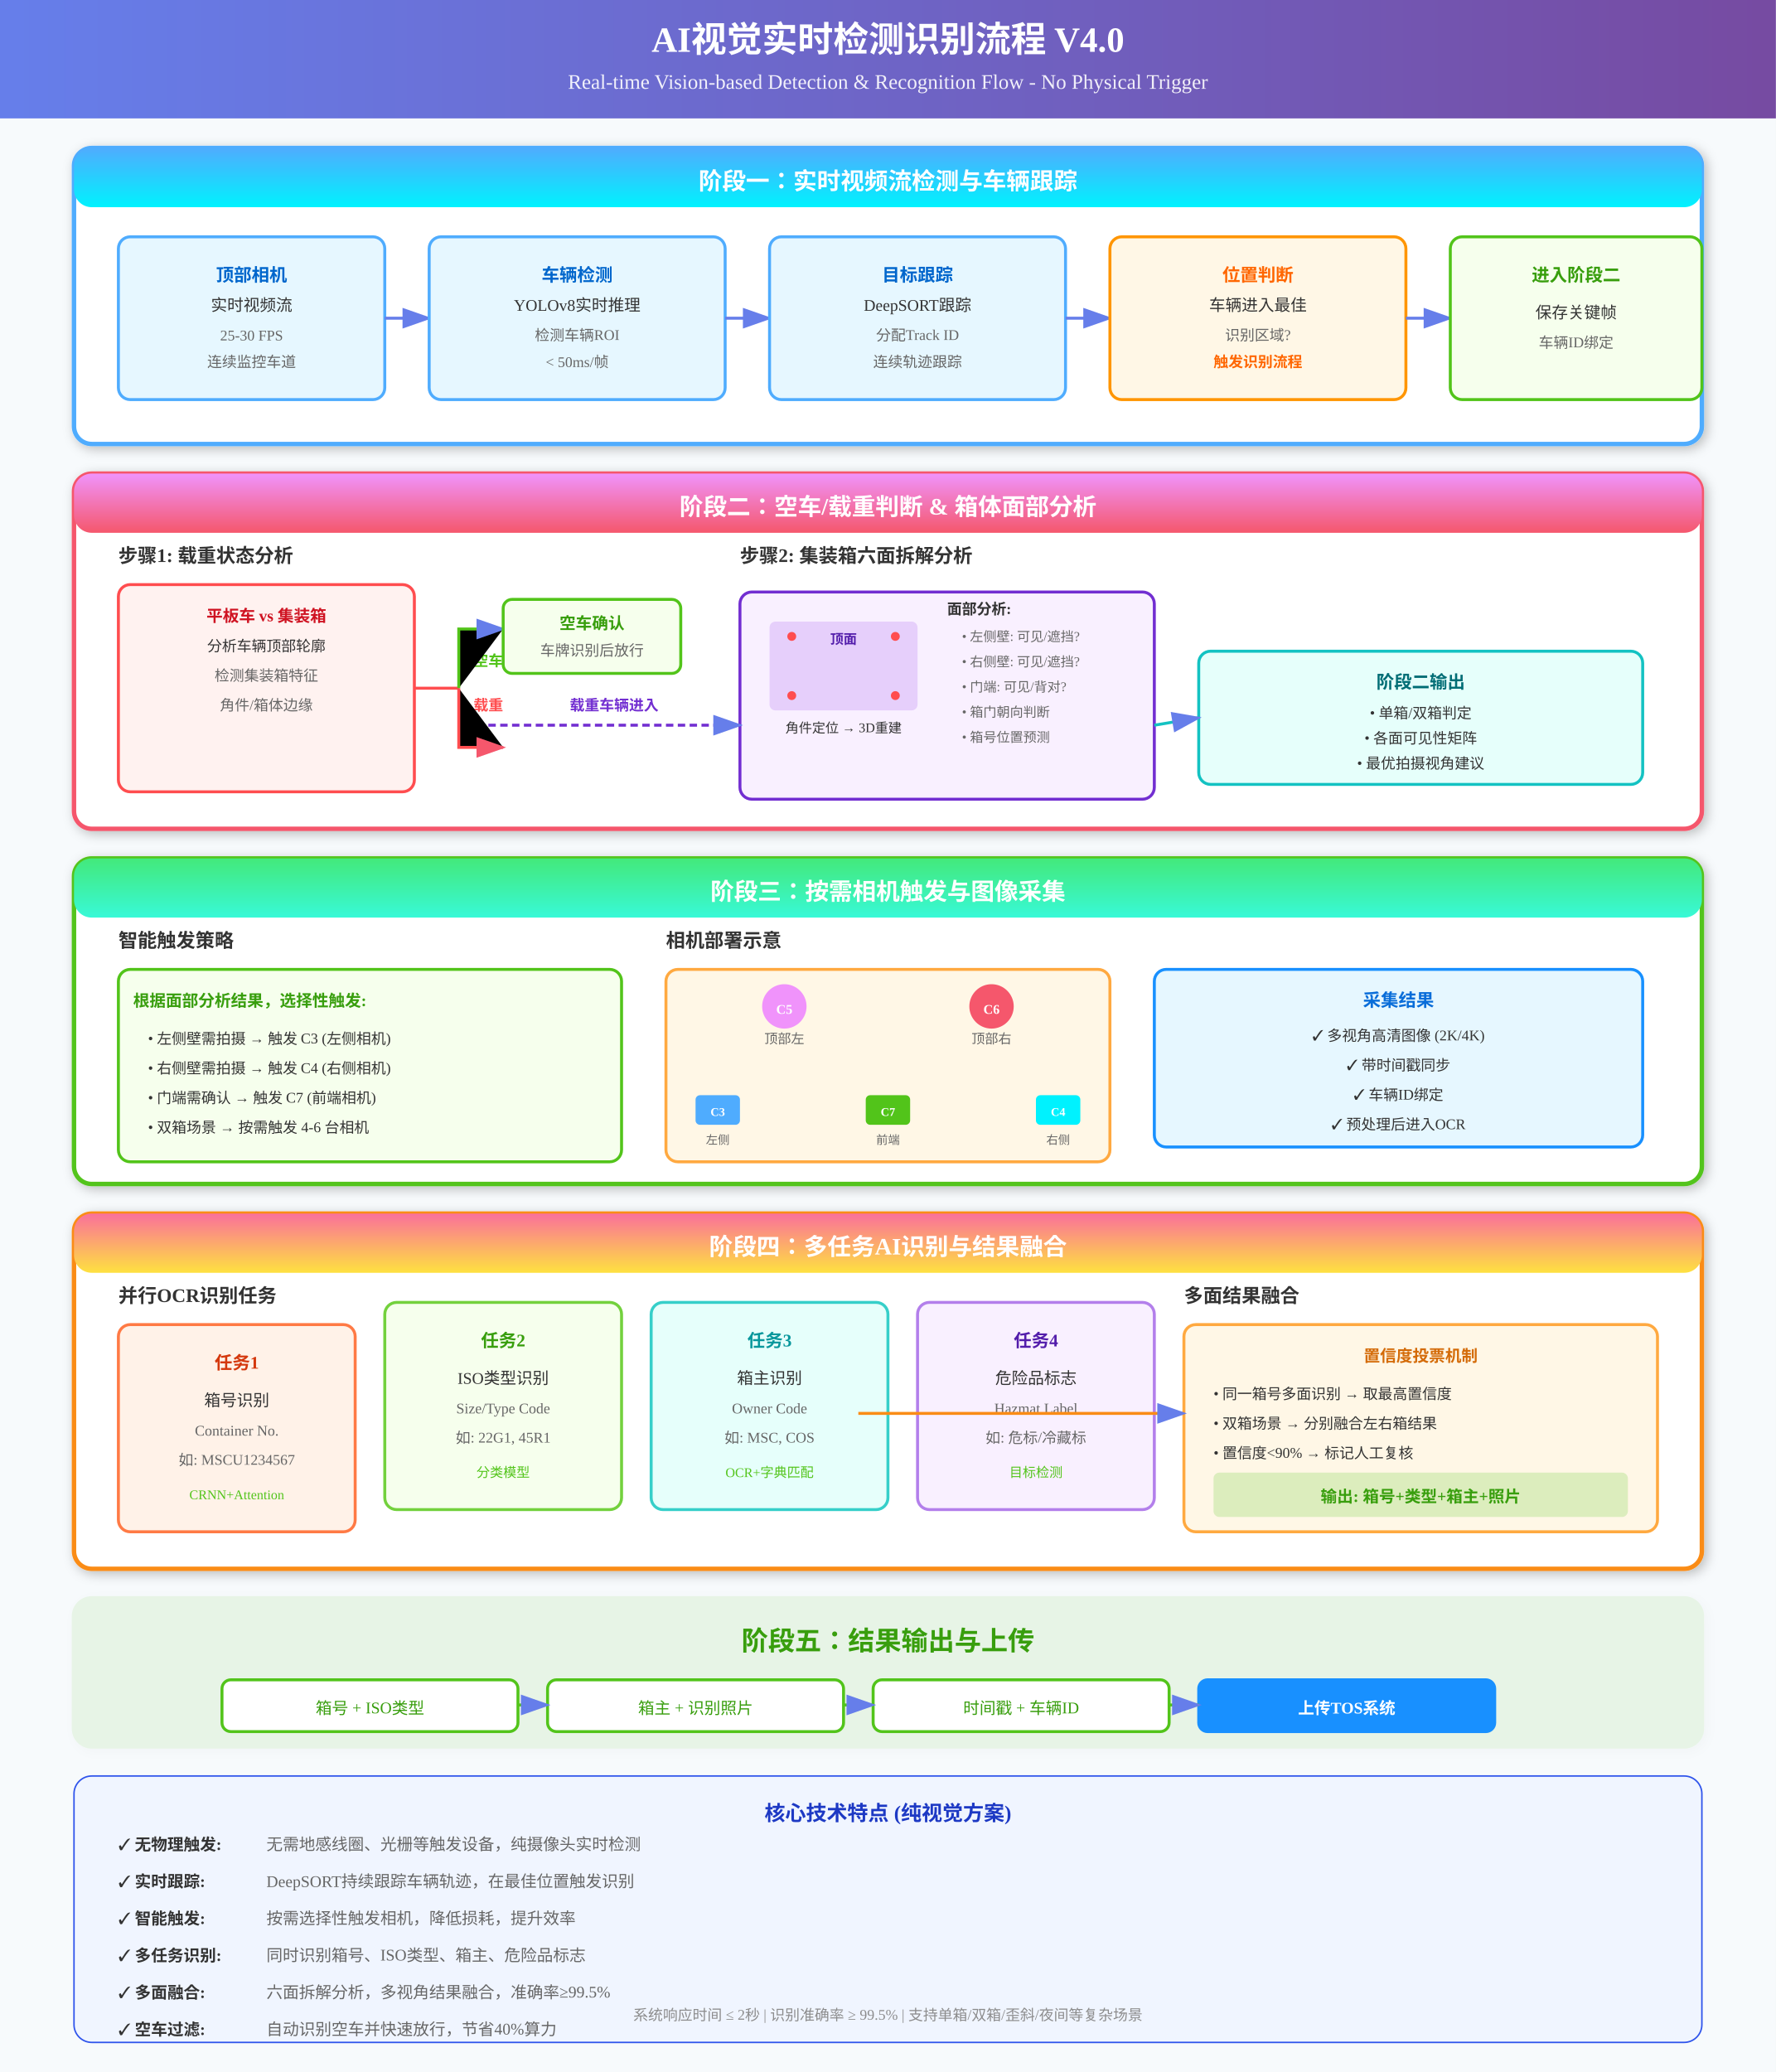
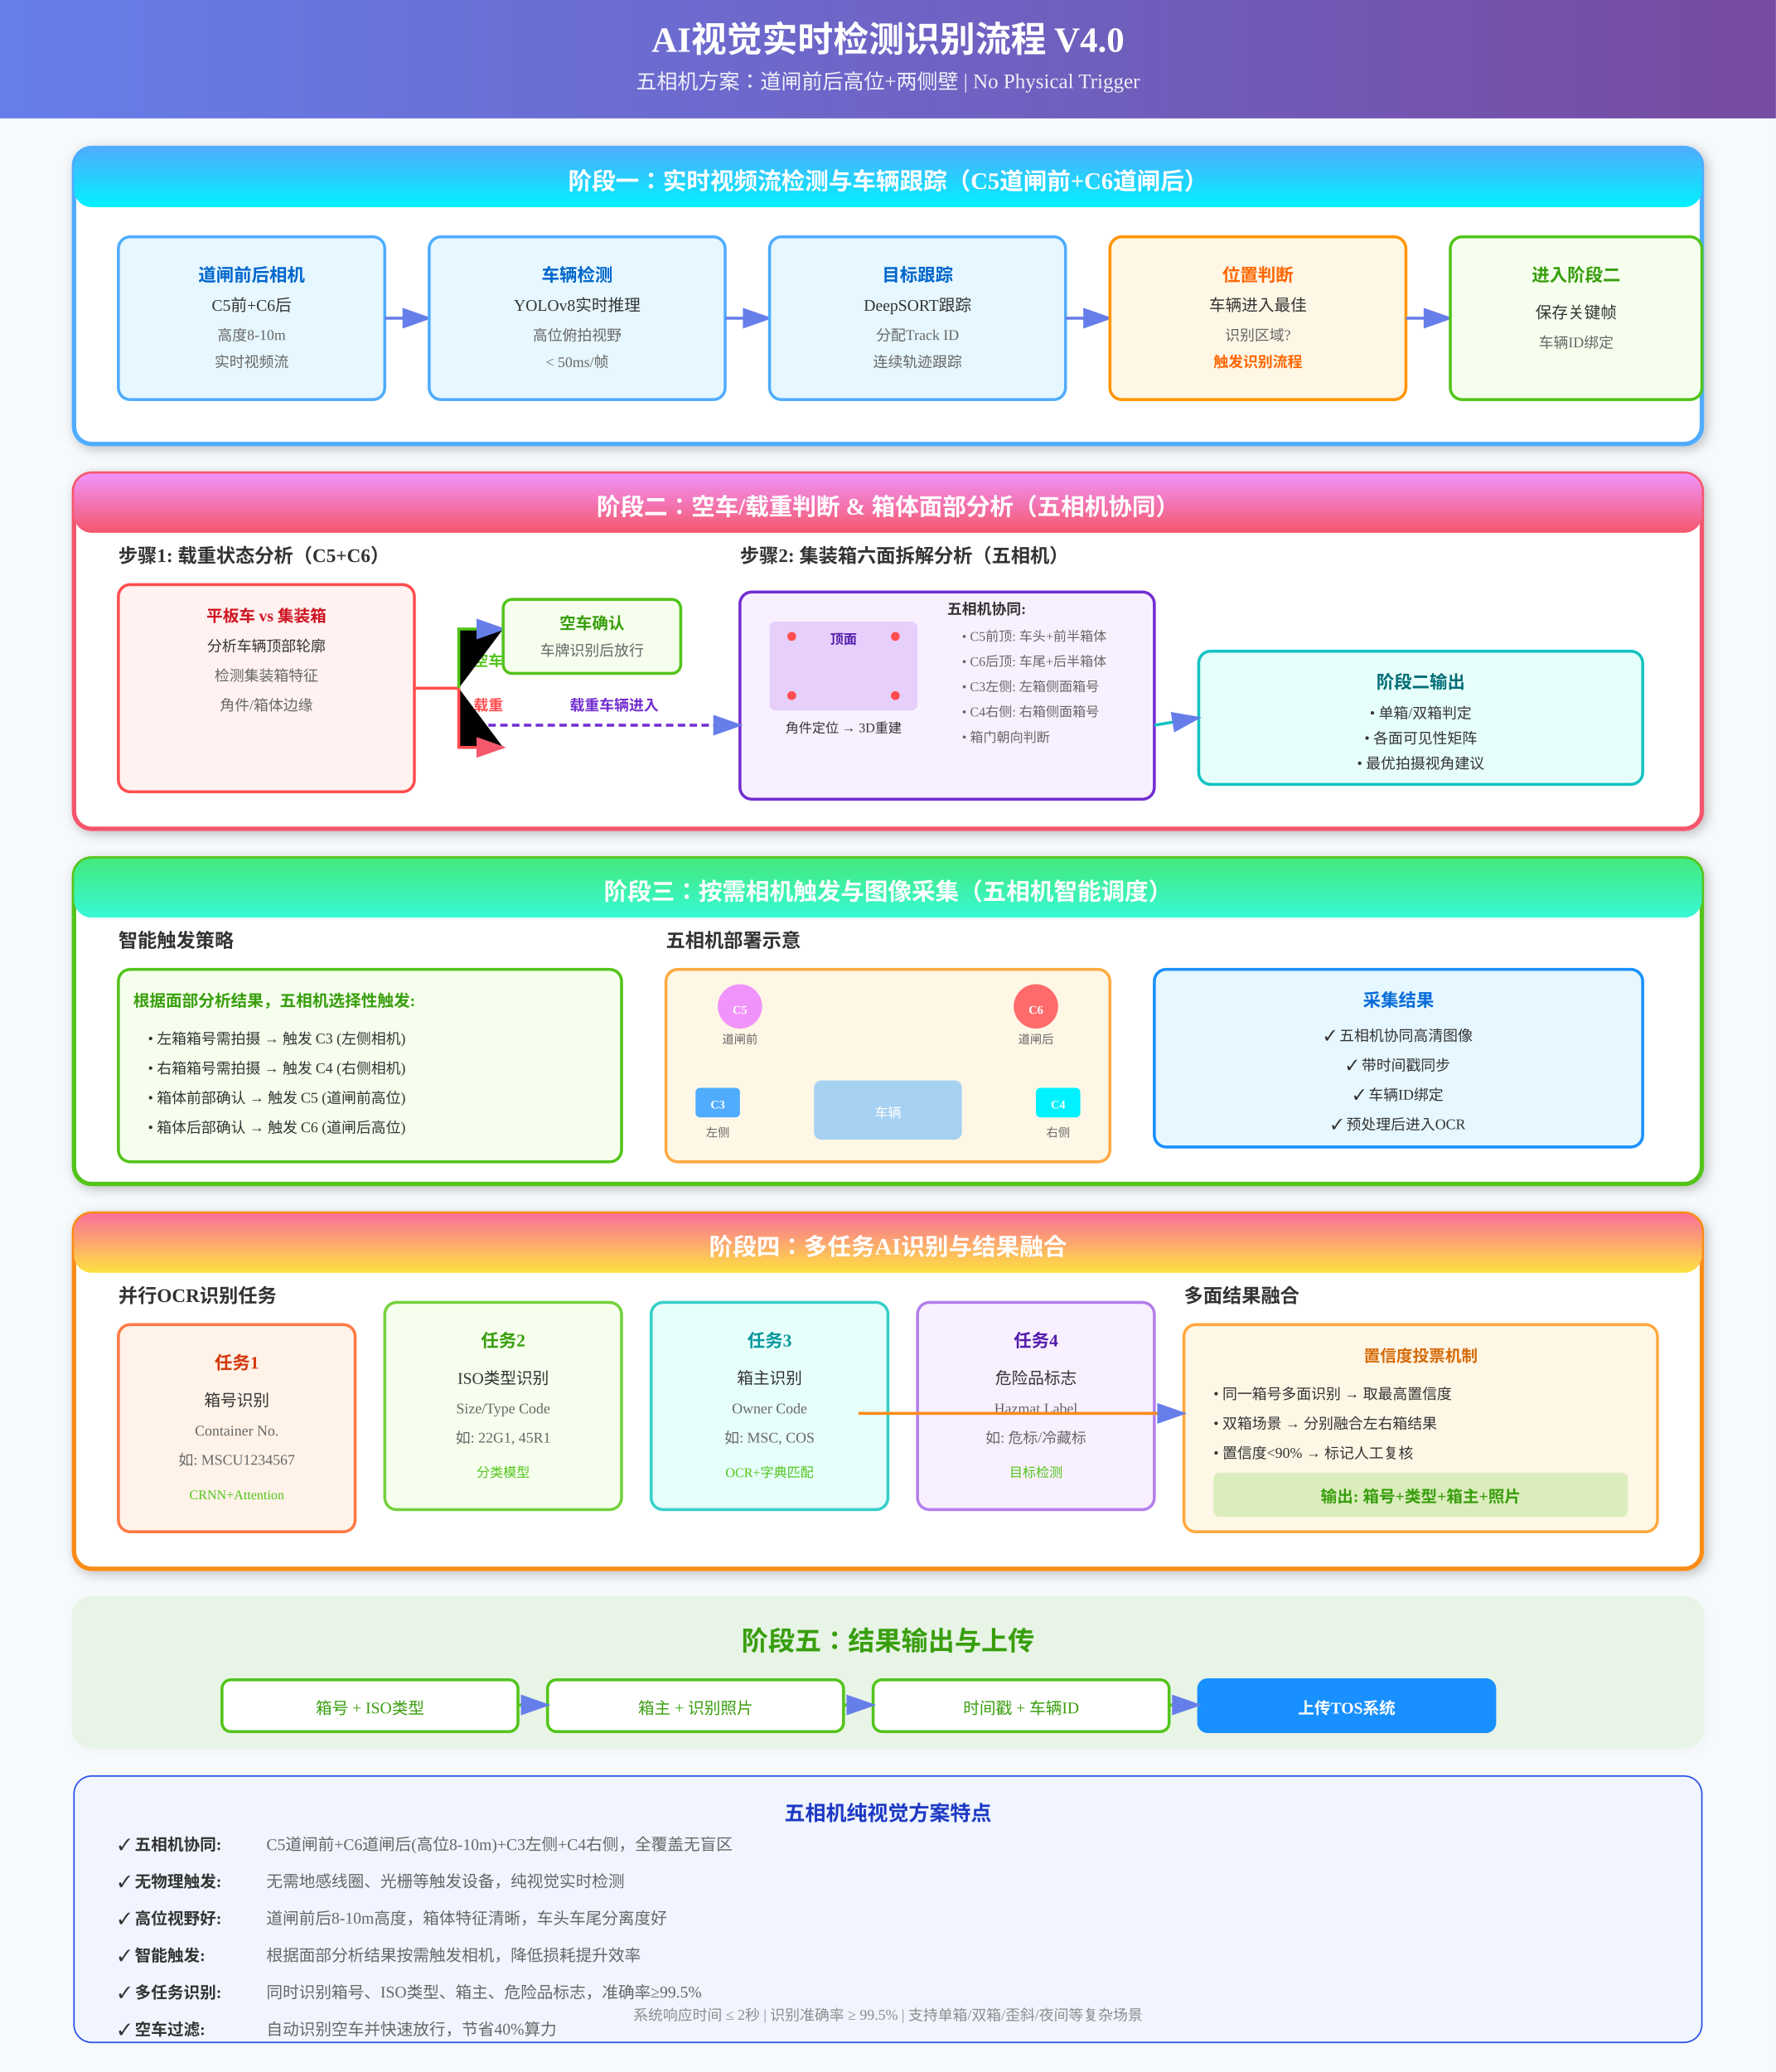
<svg xmlns="http://www.w3.org/2000/svg" width="1200" height="1400">
  <defs>
    <linearGradient id="headerGrad" x1="0%" y1="0%" x2="100%" y2="0%">
      <stop offset="0%" style="stop-color:#667eea;stop-opacity:1" />
      <stop offset="100%" style="stop-color:#764ba2;stop-opacity:1" />
    </linearGradient>
    <linearGradient id="stage1Grad" x1="0%" y1="0%" x2="0%" y2="100%">
      <stop offset="0%" style="stop-color:#4facfe;stop-opacity:1" />
      <stop offset="100%" style="stop-color:#00f2fe;stop-opacity:1" />
    </linearGradient>
    <linearGradient id="stage2Grad" x1="0%" y1="0%" x2="0%" y2="100%">
      <stop offset="0%" style="stop-color:#f093fb;stop-opacity:1" />
      <stop offset="100%" style="stop-color:#f5576c;stop-opacity:1" />
    </linearGradient>
    <linearGradient id="stage3Grad" x1="0%" y1="0%" x2="0%" y2="100%">
      <stop offset="0%" style="stop-color:#43e97b;stop-opacity:1" />
      <stop offset="100%" style="stop-color:#38f9d7;stop-opacity:1" />
    </linearGradient>
    <linearGradient id="stage4Grad" x1="0%" y1="0%" x2="0%" y2="100%">
      <stop offset="0%" style="stop-color:#fa709a;stop-opacity:1" />
      <stop offset="100%" style="stop-color:#fee140;stop-opacity:1" />
    </linearGradient>
    <filter id="shadow">
      <feDropShadow dx="2" dy="2" stdDeviation="4" flood-opacity="0.25" />
    </filter>
    <marker id="arrowBlue" markerWidth="10" markerHeight="7" refX="9" refY="3.5" orient="auto">
      <polygon points="0 0, 10 3.5, 0 7" fill="#667eea" />
    </marker>
    <marker id="arrowRed" markerWidth="10" markerHeight="7" refX="9" refY="3.5" orient="auto">
      <polygon points="0 0, 10 3.5, 0 7" fill="#f5576c" />
    </marker>
  </defs>
  <rect width="1200" height="1400" fill="#f7fafc" />
  <rect width="1200" height="80" fill="url(#headerGrad)" />
  <text x="600" y="35" text-anchor="middle" font-size="24" fill="white" font-weight="bold">
    AI视觉实时检测识别流程 V4.0
  </text>
  <text x="600" y="60" text-anchor="middle" font-size="14" fill="rgba(255,255,255,0.9)">
-     Real-time Vision-based Detection &amp; Recognition Flow - No Physical Trigger
+     五相机方案：道闸前后高位+两侧壁 | No Physical Trigger
  </text>
  <g transform="translate(50, 100)">
    <rect x="0" y="0" width="1100" height="200" rx="12" fill="white" stroke="#4facfe" stroke-width="3" filter="url(#shadow)" />
    <rect x="0" y="0" width="1100" height="40" rx="12" fill="url(#stage1Grad)" />
-     <text x="550" y="28" text-anchor="middle" font-size="16" fill="white" font-weight="bold">阶段一：实时视频流检测与车辆跟踪</text>
+     <text x="550" y="28" text-anchor="middle" font-size="16" fill="white" font-weight="bold">阶段一：实时视频流检测与车辆跟踪（C5道闸前+C6道闸后）</text>
    <g transform="translate(30, 60)">
      <rect x="0" y="0" width="180" height="110" rx="8" fill="#e6f7ff" stroke="#4facfe" stroke-width="2" />
-       <text x="90" y="30" text-anchor="middle" font-size="12" fill="#0066cc" font-weight="bold">顶部相机</text>
-       <text x="90" y="50" text-anchor="middle" font-size="11" fill="#333">实时视频流</text>
-       <text x="90" y="70" text-anchor="middle" font-size="10" fill="#666">25-30 FPS</text>
-       <text x="90" y="88" text-anchor="middle" font-size="10" fill="#666">连续监控车道</text>
+       <text x="90" y="30" text-anchor="middle" font-size="12" fill="#0066cc" font-weight="bold">道闸前后相机</text>
+       <text x="90" y="50" text-anchor="middle" font-size="11" fill="#333">C5前+C6后</text>
+       <text x="90" y="70" text-anchor="middle" font-size="10" fill="#666">高度8-10m</text>
+       <text x="90" y="88" text-anchor="middle" font-size="10" fill="#666">实时视频流</text>
      <path d="M 180,55 L 210,55" stroke="#667eea" stroke-width="2" marker-end="url(#arrowBlue)" />
      <rect x="210" y="0" width="200" height="110" rx="8" fill="#e6f7ff" stroke="#4facfe" stroke-width="2" />
      <text x="310" y="30" text-anchor="middle" font-size="12" fill="#0066cc" font-weight="bold">车辆检测</text>
      <text x="310" y="50" text-anchor="middle" font-size="11" fill="#333">YOLOv8实时推理</text>
-       <text x="310" y="70" text-anchor="middle" font-size="10" fill="#666">检测车辆ROI</text>
+       <text x="310" y="70" text-anchor="middle" font-size="10" fill="#666">高位俯拍视野</text>
      <text x="310" y="88" text-anchor="middle" font-size="10" fill="#666">&lt; 50ms/帧</text>
      <path d="M 410,55 L 440,55" stroke="#667eea" stroke-width="2" marker-end="url(#arrowBlue)" />
      <rect x="440" y="0" width="200" height="110" rx="8" fill="#e6f7ff" stroke="#4facfe" stroke-width="2" />
      <text x="540" y="30" text-anchor="middle" font-size="12" fill="#0066cc" font-weight="bold">目标跟踪</text>
      <text x="540" y="50" text-anchor="middle" font-size="11" fill="#333">DeepSORT跟踪</text>
      <text x="540" y="70" text-anchor="middle" font-size="10" fill="#666">分配Track ID</text>
      <text x="540" y="88" text-anchor="middle" font-size="10" fill="#666">连续轨迹跟踪</text>
      <path d="M 640,55 L 670,55" stroke="#667eea" stroke-width="2" marker-end="url(#arrowBlue)" />
      <rect x="670" y="0" width="200" height="110" rx="8" fill="#fff7e6" stroke="#ff9500" stroke-width="2" />
      <text x="770" y="30" text-anchor="middle" font-size="12" fill="#ff6600" font-weight="bold">位置判断</text>
      <text x="770" y="50" text-anchor="middle" font-size="11" fill="#333">车辆进入最佳</text>
      <text x="770" y="70" text-anchor="middle" font-size="10" fill="#666">识别区域?</text>
      <text x="770" y="88" text-anchor="middle" font-size="10" fill="#ff6600" font-weight="bold">触发识别流程</text>
      <path d="M 870,55 L 900,55" stroke="#667eea" stroke-width="2" marker-end="url(#arrowBlue)" />
      <rect x="900" y="0" width="170" height="110" rx="8" fill="#f6ffed" stroke="#52c41a" stroke-width="2" />
      <text x="985" y="30" text-anchor="middle" font-size="12" fill="#389e0d" font-weight="bold">进入阶段二</text>
      <text x="985" y="55" text-anchor="middle" font-size="11" fill="#333">保存关键帧</text>
      <text x="985" y="75" text-anchor="middle" font-size="10" fill="#666">车辆ID绑定</text>
    </g>
  </g>
  <g transform="translate(50, 320)">
    <rect x="0" y="0" width="1100" height="240" rx="12" fill="white" stroke="#f5576c" stroke-width="3" filter="url(#shadow)" />
    <rect x="0" y="0" width="1100" height="40" rx="12" fill="url(#stage2Grad)" />
-     <text x="550" y="28" text-anchor="middle" font-size="16" fill="white" font-weight="bold">阶段二：空车/载重判断 &amp; 箱体面部分析</text>
-     <g transform="translate(30, 60)">
-       <text x="0" y="0" font-size="13" fill="#333" font-weight="bold">步骤1: 载重状态分析</text>
+     <text x="550" y="28" text-anchor="middle" font-size="16" fill="white" font-weight="bold">阶段二：空车/载重判断 &amp; 箱体面部分析（五相机协同）</text>
+     <g transform="translate(30, 60)">
+       <text x="0" y="0" font-size="13" fill="#333" font-weight="bold">步骤1: 载重状态分析（C5+C6）</text>
      <rect x="0" y="15" width="200" height="140" rx="8" fill="#fff2f0" stroke="#ff4d4f" stroke-width="2" />
      <text x="100" y="40" text-anchor="middle" font-size="11" fill="#cf1322" font-weight="bold">平板车 vs 集装箱</text>
      <text x="100" y="60" text-anchor="middle" font-size="10" fill="#333">分析车辆顶部轮廓</text>
      <text x="100" y="80" text-anchor="middle" font-size="10" fill="#666">检测集装箱特征</text>
      <text x="100" y="100" text-anchor="middle" font-size="10" fill="#666">角件/箱体边缘</text>
      <g transform="translate(200, 85)">
        <path d="M 0,0 L 30,0" stroke="#ff4d4f" stroke-width="2" />
        <text x="40" y="-15" font-size="10" fill="#52c41a" font-weight="bold">空车</text>
        <path d="M 30,0 L 30,-40 L 60,-40" stroke="#52c41a" stroke-width="2" marker-end="url(#arrowBlue)" />
        <text x="40" y="15" font-size="10" fill="#ff4d4f" font-weight="bold">载重</text>
        <path d="M 30,0 L 30,40 L 60,40" stroke="#ff4d4f" stroke-width="2" marker-end="url(#arrowRed)" />
      </g>
      <g transform="translate(260, 25)">
        <rect x="0" y="0" width="120" height="50" rx="6" fill="#f6ffed" stroke="#52c41a" stroke-width="2" />
        <text x="60" y="20" text-anchor="middle" font-size="11" fill="#389e0d" font-weight="bold">空车确认</text>
        <text x="60" y="38" text-anchor="middle" font-size="10" fill="#666">车牌识别后放行</text>
      </g>
    </g>
    <g transform="translate(450, 60)">
-       <text x="0" y="0" font-size="13" fill="#333" font-weight="bold">步骤2: 集装箱六面拆解分析</text>
+       <text x="0" y="0" font-size="13" fill="#333" font-weight="bold">步骤2: 集装箱六面拆解分析（五相机）</text>
      <rect x="0" y="20" width="280" height="140" rx="8" fill="#f9f0ff" stroke="#722ed1" stroke-width="2" />
      <rect x="20" y="40" width="100" height="60" rx="4" fill="#d3adf7" opacity="0.5" />
      <text x="70" y="55" text-anchor="middle" font-size="9" fill="#531dab" font-weight="bold">顶面</text>
      <circle cx="35" cy="50" r="3" fill="#ff4d4f" />
      <circle cx="105" cy="50" r="3" fill="#ff4d4f" />
      <circle cx="35" cy="90" r="3" fill="#ff4d4f" />
      <circle cx="105" cy="90" r="3" fill="#ff4d4f" />
      <text x="70" y="115" text-anchor="middle" font-size="9" fill="#333">角件定位 → 3D重建</text>
      <g transform="translate(140, 35)">
-         <text x="0" y="0" font-size="10" fill="#333" font-weight="bold">面部分析:</text>
-         <text x="10" y="18" font-size="9" fill="#666">• 左侧壁: 可见/遮挡?</text>
-         <text x="10" y="35" font-size="9" fill="#666">• 右侧壁: 可见/遮挡?</text>
-         <text x="10" y="52" font-size="9" fill="#666">• 门端: 可见/背对?</text>
-         <text x="10" y="69" font-size="9" fill="#666">• 箱门朝向判断</text>
-         <text x="10" y="86" font-size="9" fill="#666">• 箱号位置预测</text>
+         <text x="0" y="0" font-size="10" fill="#333" font-weight="bold">五相机协同:</text>
+         <text x="10" y="18" font-size="9" fill="#666">• C5前顶: 车头+前半箱体</text>
+         <text x="10" y="35" font-size="9" fill="#666">• C6后顶: 车尾+后半箱体</text>
+         <text x="10" y="52" font-size="9" fill="#666">• C3左侧: 左箱侧面箱号</text>
+         <text x="10" y="69" font-size="9" fill="#666">• C4右侧: 右箱侧面箱号</text>
+         <text x="10" y="86" font-size="9" fill="#666">• 箱门朝向判断</text>
      </g>
    </g>
    <path d="M 280,170 L 450,170" stroke="#722ed1" stroke-width="2" stroke-dasharray="5,3" marker-end="url(#arrowBlue)" />
    <text x="365" y="160" text-anchor="middle" font-size="10" fill="#722ed1" font-weight="bold">载重车辆进入</text>
    <g transform="translate(760, 120)">
      <rect x="0" y="0" width="300" height="90" rx="8" fill="#e6fffb" stroke="#13c2c2" stroke-width="2" />
      <text x="150" y="25" text-anchor="middle" font-size="12" fill="#006d75" font-weight="bold">阶段二输出</text>
      <text x="150" y="45" text-anchor="middle" font-size="10" fill="#333">• 单箱/双箱判定</text>
      <text x="150" y="62" text-anchor="middle" font-size="10" fill="#333">• 各面可见性矩阵</text>
      <text x="150" y="79" text-anchor="middle" font-size="10" fill="#333">• 最优拍摄视角建议</text>
    </g>
    <path d="M 730,170 L 760,165" stroke="#13c2c2" stroke-width="2" marker-end="url(#arrowBlue)" />
  </g>
  <g transform="translate(50, 580)">
    <rect x="0" y="0" width="1100" height="220" rx="12" fill="white" stroke="#52c41a" stroke-width="3" filter="url(#shadow)" />
    <rect x="0" y="0" width="1100" height="40" rx="12" fill="url(#stage3Grad)" />
-     <text x="550" y="28" text-anchor="middle" font-size="16" fill="white" font-weight="bold">阶段三：按需相机触发与图像采集</text>
+     <text x="550" y="28" text-anchor="middle" font-size="16" fill="white" font-weight="bold">阶段三：按需相机触发与图像采集（五相机智能调度）</text>
    <g transform="translate(30, 60)">
      <text x="0" y="0" font-size="13" fill="#333" font-weight="bold">智能触发策略</text>
      <g transform="translate(0, 15)">
        <rect x="0" y="0" width="340" height="130" rx="8" fill="#f6ffed" stroke="#52c41a" stroke-width="2" />
-         <text x="10" y="25" font-size="11" fill="#389e0d" font-weight="bold">根据面部分析结果，选择性触发:</text>
-         <text x="20" y="50" font-size="10" fill="#333">• 左侧壁需拍摄 → 触发 C3 (左侧相机)</text>
-         <text x="20" y="70" font-size="10" fill="#333">• 右侧壁需拍摄 → 触发 C4 (右侧相机)</text>
-         <text x="20" y="90" font-size="10" fill="#333">• 门端需确认 → 触发 C7 (前端相机)</text>
-         <text x="20" y="110" font-size="10" fill="#333">• 双箱场景 → 按需触发 4-6 台相机</text>
+         <text x="10" y="25" font-size="11" fill="#389e0d" font-weight="bold">根据面部分析结果，五相机选择性触发:</text>
+         <text x="20" y="50" font-size="10" fill="#333">• 左箱箱号需拍摄 → 触发 C3 (左侧相机)</text>
+         <text x="20" y="70" font-size="10" fill="#333">• 右箱箱号需拍摄 → 触发 C4 (右侧相机)</text>
+         <text x="20" y="90" font-size="10" fill="#333">• 箱体前部确认 → 触发 C5 (道闸前高位)</text>
+         <text x="20" y="110" font-size="10" fill="#333">• 箱体后部确认 → 触发 C6 (道闸后高位)</text>
      </g>
    </g>
    <g transform="translate(400, 60)">
-       <text x="0" y="0" font-size="13" fill="#333" font-weight="bold">相机部署示意</text>
+       <text x="0" y="0" font-size="13" fill="#333" font-weight="bold">五相机部署示意</text>
      <g transform="translate(0, 15)">
        <rect x="0" y="0" width="300" height="130" rx="8" fill="#fff7e6" stroke="#ffa940" stroke-width="2" />
-         <circle cx="80" cy="25" r="15" fill="#f093fb" />
-         <text x="80" y="30" text-anchor="middle" font-size="9" fill="white" font-weight="bold">C5</text>
-         <text x="80" y="50" text-anchor="middle" font-size="9" fill="#666">顶部左</text>
-         <circle cx="220" cy="25" r="15" fill="#f5576c" />
-         <text x="220" y="30" text-anchor="middle" font-size="9" fill="white" font-weight="bold">C6</text>
-         <text x="220" y="50" text-anchor="middle" font-size="9" fill="#666">顶部右</text>
-         <rect x="20" y="85" width="30" height="20" rx="3" fill="#4facfe" />
-         <text x="35" y="99" text-anchor="middle" font-size="8" fill="white" font-weight="bold">C3</text>
-         <text x="35" y="118" text-anchor="middle" font-size="8" fill="#666">左侧</text>
-         <rect x="250" y="85" width="30" height="20" rx="3" fill="#00f2fe" />
-         <text x="265" y="99" text-anchor="middle" font-size="8" fill="white" font-weight="bold">C4</text>
-         <text x="265" y="118" text-anchor="middle" font-size="8" fill="#666">右侧</text>
-         <rect x="135" y="85" width="30" height="20" rx="3" fill="#52c41a" />
-         <text x="150" y="99" text-anchor="middle" font-size="8" fill="white" font-weight="bold">C7</text>
-         <text x="150" y="118" text-anchor="middle" font-size="8" fill="#666">前端</text>
+         <circle cx="50" cy="25" r="15" fill="#f093fb" />
+         <text x="50" y="30" text-anchor="middle" font-size="8" fill="white" font-weight="bold">C5</text>
+         <text x="50" y="50" text-anchor="middle" font-size="8" fill="#666">道闸前</text>
+         <circle cx="250" cy="25" r="15" fill="#ff6b6b" />
+         <text x="250" y="30" text-anchor="middle" font-size="8" fill="white" font-weight="bold">C6</text>
+         <text x="250" y="50" text-anchor="middle" font-size="8" fill="#666">道闸后</text>
+         <rect x="20" y="80" width="30" height="20" rx="3" fill="#4facfe" />
+         <text x="35" y="94" text-anchor="middle" font-size="8" fill="white" font-weight="bold">C3</text>
+         <text x="35" y="113" text-anchor="middle" font-size="8" fill="#666">左侧</text>
+         <rect x="250" y="80" width="30" height="20" rx="3" fill="#00f2fe" />
+         <text x="265" y="94" text-anchor="middle" font-size="8" fill="white" font-weight="bold">C4</text>
+         <text x="265" y="113" text-anchor="middle" font-size="8" fill="#666">右侧</text>
+         <rect x="100" y="75" width="100" height="40" rx="5" fill="#4facfe" opacity="0.5" />
+         <text x="150" y="100" text-anchor="middle" font-size="9" fill="#fff">车辆</text>
      </g>
    </g>
    <g transform="translate(730, 75)">
      <rect x="0" y="0" width="330" height="120" rx="8" fill="#e6f7ff" stroke="#1890ff" stroke-width="2" />
      <text x="165" y="25" text-anchor="middle" font-size="12" fill="#096dd9" font-weight="bold">采集结果</text>
-       <text x="165" y="48" text-anchor="middle" font-size="10" fill="#333">✓ 多视角高清图像 (2K/4K)</text>
+       <text x="165" y="48" text-anchor="middle" font-size="10" fill="#333">✓ 五相机协同高清图像</text>
      <text x="165" y="68" text-anchor="middle" font-size="10" fill="#333">✓ 带时间戳同步</text>
      <text x="165" y="88" text-anchor="middle" font-size="10" fill="#333">✓ 车辆ID绑定</text>
      <text x="165" y="108" text-anchor="middle" font-size="10" fill="#333">✓ 预处理后进入OCR</text>
    </g>
  </g>
  <g transform="translate(50, 820)">
    <rect x="0" y="0" width="1100" height="240" rx="12" fill="white" stroke="#fa8c16" stroke-width="3" filter="url(#shadow)" />
    <rect x="0" y="0" width="1100" height="40" rx="12" fill="url(#stage4Grad)" />
    <text x="550" y="28" text-anchor="middle" font-size="16" fill="white" font-weight="bold">阶段四：多任务AI识别与结果融合</text>
    <g transform="translate(30, 60)">
      <text x="0" y="0" font-size="13" fill="#333" font-weight="bold">并行OCR识别任务</text>
      <g transform="translate(0, 15)">
        <rect x="0" y="0" width="160" height="140" rx="8" fill="#fff2e8" stroke="#ff7a45" stroke-width="2" />
        <text x="80" y="30" text-anchor="middle" font-size="12" fill="#d4380d" font-weight="bold">任务1</text>
        <text x="80" y="55" text-anchor="middle" font-size="11" fill="#333">箱号识别</text>
        <text x="80" y="75" text-anchor="middle" font-size="10" fill="#666">Container No.</text>
        <text x="80" y="95" text-anchor="middle" font-size="10" fill="#666">如: MSCU1234567</text>
        <text x="80" y="118" text-anchor="middle" font-size="9" fill="#52c41a">CRNN+Attention</text>
      </g>
      <g transform="translate(180, 0)">
        <rect x="0" y="0" width="160" height="140" rx="8" fill="#f6ffed" stroke="#73d13d" stroke-width="2" />
        <text x="80" y="30" text-anchor="middle" font-size="12" fill="#389e0d" font-weight="bold">任务2</text>
        <text x="80" y="55" text-anchor="middle" font-size="11" fill="#333">ISO类型识别</text>
        <text x="80" y="75" text-anchor="middle" font-size="10" fill="#666">Size/Type Code</text>
        <text x="80" y="95" text-anchor="middle" font-size="10" fill="#666">如: 22G1, 45R1</text>
        <text x="80" y="118" text-anchor="middle" font-size="9" fill="#52c41a">分类模型</text>
      </g>
      <g transform="translate(360, 0)">
        <rect x="0" y="0" width="160" height="140" rx="8" fill="#e6fffb" stroke="#36cfc9" stroke-width="2" />
        <text x="80" y="30" text-anchor="middle" font-size="12" fill="#08979c" font-weight="bold">任务3</text>
        <text x="80" y="55" text-anchor="middle" font-size="11" fill="#333">箱主识别</text>
        <text x="80" y="75" text-anchor="middle" font-size="10" fill="#666">Owner Code</text>
        <text x="80" y="95" text-anchor="middle" font-size="10" fill="#666">如: MSC, COS</text>
        <text x="80" y="118" text-anchor="middle" font-size="9" fill="#52c41a">OCR+字典匹配</text>
      </g>
      <g transform="translate(540, 0)">
        <rect x="0" y="0" width="160" height="140" rx="8" fill="#f9f0ff" stroke="#b37feb" stroke-width="2" />
        <text x="80" y="30" text-anchor="middle" font-size="12" fill="#531dab" font-weight="bold">任务4</text>
        <text x="80" y="55" text-anchor="middle" font-size="11" fill="#333">危险品标志</text>
        <text x="80" y="75" text-anchor="middle" font-size="10" fill="#666">Hazmat Label</text>
        <text x="80" y="95" text-anchor="middle" font-size="10" fill="#666">如: 危标/冷藏标</text>
        <text x="80" y="118" text-anchor="middle" font-size="9" fill="#52c41a">目标检测</text>
      </g>
    </g>
    <g transform="translate(750, 60)">
      <text x="0" y="0" font-size="13" fill="#333" font-weight="bold">多面结果融合</text>
      <rect x="0" y="15" width="320" height="140" rx="8" fill="#fff7e6" stroke="#ffa940" stroke-width="2" />
      <text x="160" y="40" text-anchor="middle" font-size="11" fill="#d46b08" font-weight="bold">置信度投票机制</text>
      <text x="20" y="65" font-size="10" fill="#333">• 同一箱号多面识别 → 取最高置信度</text>
      <text x="20" y="85" font-size="10" fill="#333">• 双箱场景 → 分别融合左右箱结果</text>
      <text x="20" y="105" font-size="10" fill="#333">• 置信度&lt;90% → 标记人工复核</text>
      <rect x="20" y="115" width="280" height="30" rx="4" fill="#52c41a" opacity="0.2" />
      <text x="160" y="135" text-anchor="middle" font-size="11" fill="#389e0d" font-weight="bold">输出: 箱号+类型+箱主+照片</text>
    </g>
    <path d="M 530,135 L 750,135" stroke="#fa8c16" stroke-width="2" marker-end="url(#arrowBlue)" />
  </g>
  <g transform="translate(50, 1080)">
    <rect x="0" y="0" width="1100" height="100" rx="12" fill="#52c41a" opacity="0.1" stroke="#52c41a" stroke-width="3" filter="url(#shadow)" />
    <text x="550" y="35" text-anchor="middle" font-size="18" fill="#389e0d" font-weight="bold">阶段五：结果输出与上传</text>
    <g transform="translate(100, 55)">
      <rect x="0" y="0" width="200" height="35" rx="6" fill="white" stroke="#52c41a" stroke-width="2" />
      <text x="100" y="23" text-anchor="middle" font-size="11" fill="#389e0d">箱号 + ISO类型</text>
    </g>
    <g transform="translate(320, 55)">
      <rect x="0" y="0" width="200" height="35" rx="6" fill="white" stroke="#52c41a" stroke-width="2" />
      <text x="100" y="23" text-anchor="middle" font-size="11" fill="#389e0d">箱主 + 识别照片</text>
    </g>
    <g transform="translate(540, 55)">
      <rect x="0" y="0" width="200" height="35" rx="6" fill="white" stroke="#52c41a" stroke-width="2" />
      <text x="100" y="23" text-anchor="middle" font-size="11" fill="#389e0d">时间戳 + 车辆ID</text>
    </g>
    <g transform="translate(760, 55)">
      <rect x="0" y="0" width="200" height="35" rx="6" fill="#1890ff" stroke="#1890ff" stroke-width="2" />
      <text x="100" y="23" text-anchor="middle" font-size="11" fill="white" font-weight="bold">上传TOS系统</text>
    </g>
    <path d="M 300,72 L 320,72" stroke="#52c41a" stroke-width="2" marker-end="url(#arrowBlue)" />
    <path d="M 520,72 L 540,72" stroke="#52c41a" stroke-width="2" marker-end="url(#arrowBlue)" />
    <path d="M 740,72 L 760,72" stroke="#52c41a" stroke-width="2" marker-end="url(#arrowBlue)" />
  </g>
  <g transform="translate(50, 1200)">
    <rect x="0" y="0" width="1100" height="180" rx="12" fill="#f0f5ff" stroke="#2f54eb" stroke-width="1" />
-     <text x="550" y="30" text-anchor="middle" font-size="14" fill="#1d39c4" font-weight="bold">核心技术特点 (纯视觉方案)</text>
+     <text x="550" y="30" text-anchor="middle" font-size="14" fill="#1d39c4" font-weight="bold">五相机纯视觉方案特点</text>
    <g transform="translate(30, 50)">
-       <text x="0" y="0" font-size="11" fill="#333" font-weight="bold">✓ 无物理触发:</text>
-       <text x="100" y="0" font-size="11" fill="#666">无需地感线圈、光栅等触发设备，纯摄像头实时检测</text>
-       <text x="0" y="25" font-size="11" fill="#333" font-weight="bold">✓ 实时跟踪:</text>
-       <text x="100" y="25" font-size="11" fill="#666">DeepSORT持续跟踪车辆轨迹，在最佳位置触发识别</text>
-       <text x="0" y="50" font-size="11" fill="#333" font-weight="bold">✓ 智能触发:</text>
-       <text x="100" y="50" font-size="11" fill="#666">按需选择性触发相机，降低损耗，提升效率</text>
-       <text x="0" y="75" font-size="11" fill="#333" font-weight="bold">✓ 多任务识别:</text>
-       <text x="100" y="75" font-size="11" fill="#666">同时识别箱号、ISO类型、箱主、危险品标志</text>
-       <text x="0" y="100" font-size="11" fill="#333" font-weight="bold">✓ 多面融合:</text>
-       <text x="100" y="100" font-size="11" fill="#666">六面拆解分析，多视角结果融合，准确率≥99.5%</text>
+       <text x="0" y="0" font-size="11" fill="#333" font-weight="bold">✓ 五相机协同:</text>
+       <text x="100" y="0" font-size="11" fill="#666">C5道闸前+C6道闸后(高位8-10m)+C3左侧+C4右侧，全覆盖无盲区</text>
+       <text x="0" y="25" font-size="11" fill="#333" font-weight="bold">✓ 无物理触发:</text>
+       <text x="100" y="25" font-size="11" fill="#666">无需地感线圈、光栅等触发设备，纯视觉实时检测</text>
+       <text x="0" y="50" font-size="11" fill="#333" font-weight="bold">✓ 高位视野好:</text>
+       <text x="100" y="50" font-size="11" fill="#666">道闸前后8-10m高度，箱体特征清晰，车头车尾分离度好</text>
+       <text x="0" y="75" font-size="11" fill="#333" font-weight="bold">✓ 智能触发:</text>
+       <text x="100" y="75" font-size="11" fill="#666">根据面部分析结果按需触发相机，降低损耗提升效率</text>
+       <text x="0" y="100" font-size="11" fill="#333" font-weight="bold">✓ 多任务识别:</text>
+       <text x="100" y="100" font-size="11" fill="#666">同时识别箱号、ISO类型、箱主、危险品标志，准确率≥99.5%</text>
      <text x="0" y="125" font-size="11" fill="#333" font-weight="bold">✓ 空车过滤:</text>
      <text x="100" y="125" font-size="11" fill="#666">自动识别空车并快速放行，节省40%算力</text>
    </g>
    <text x="550" y="165" text-anchor="middle" font-size="10" fill="#8c8c8c">
      系统响应时间 ≤ 2秒 | 识别准确率 ≥ 99.5% | 支持单箱/双箱/歪斜/夜间等复杂场景
    </text>
  </g>
</svg>
